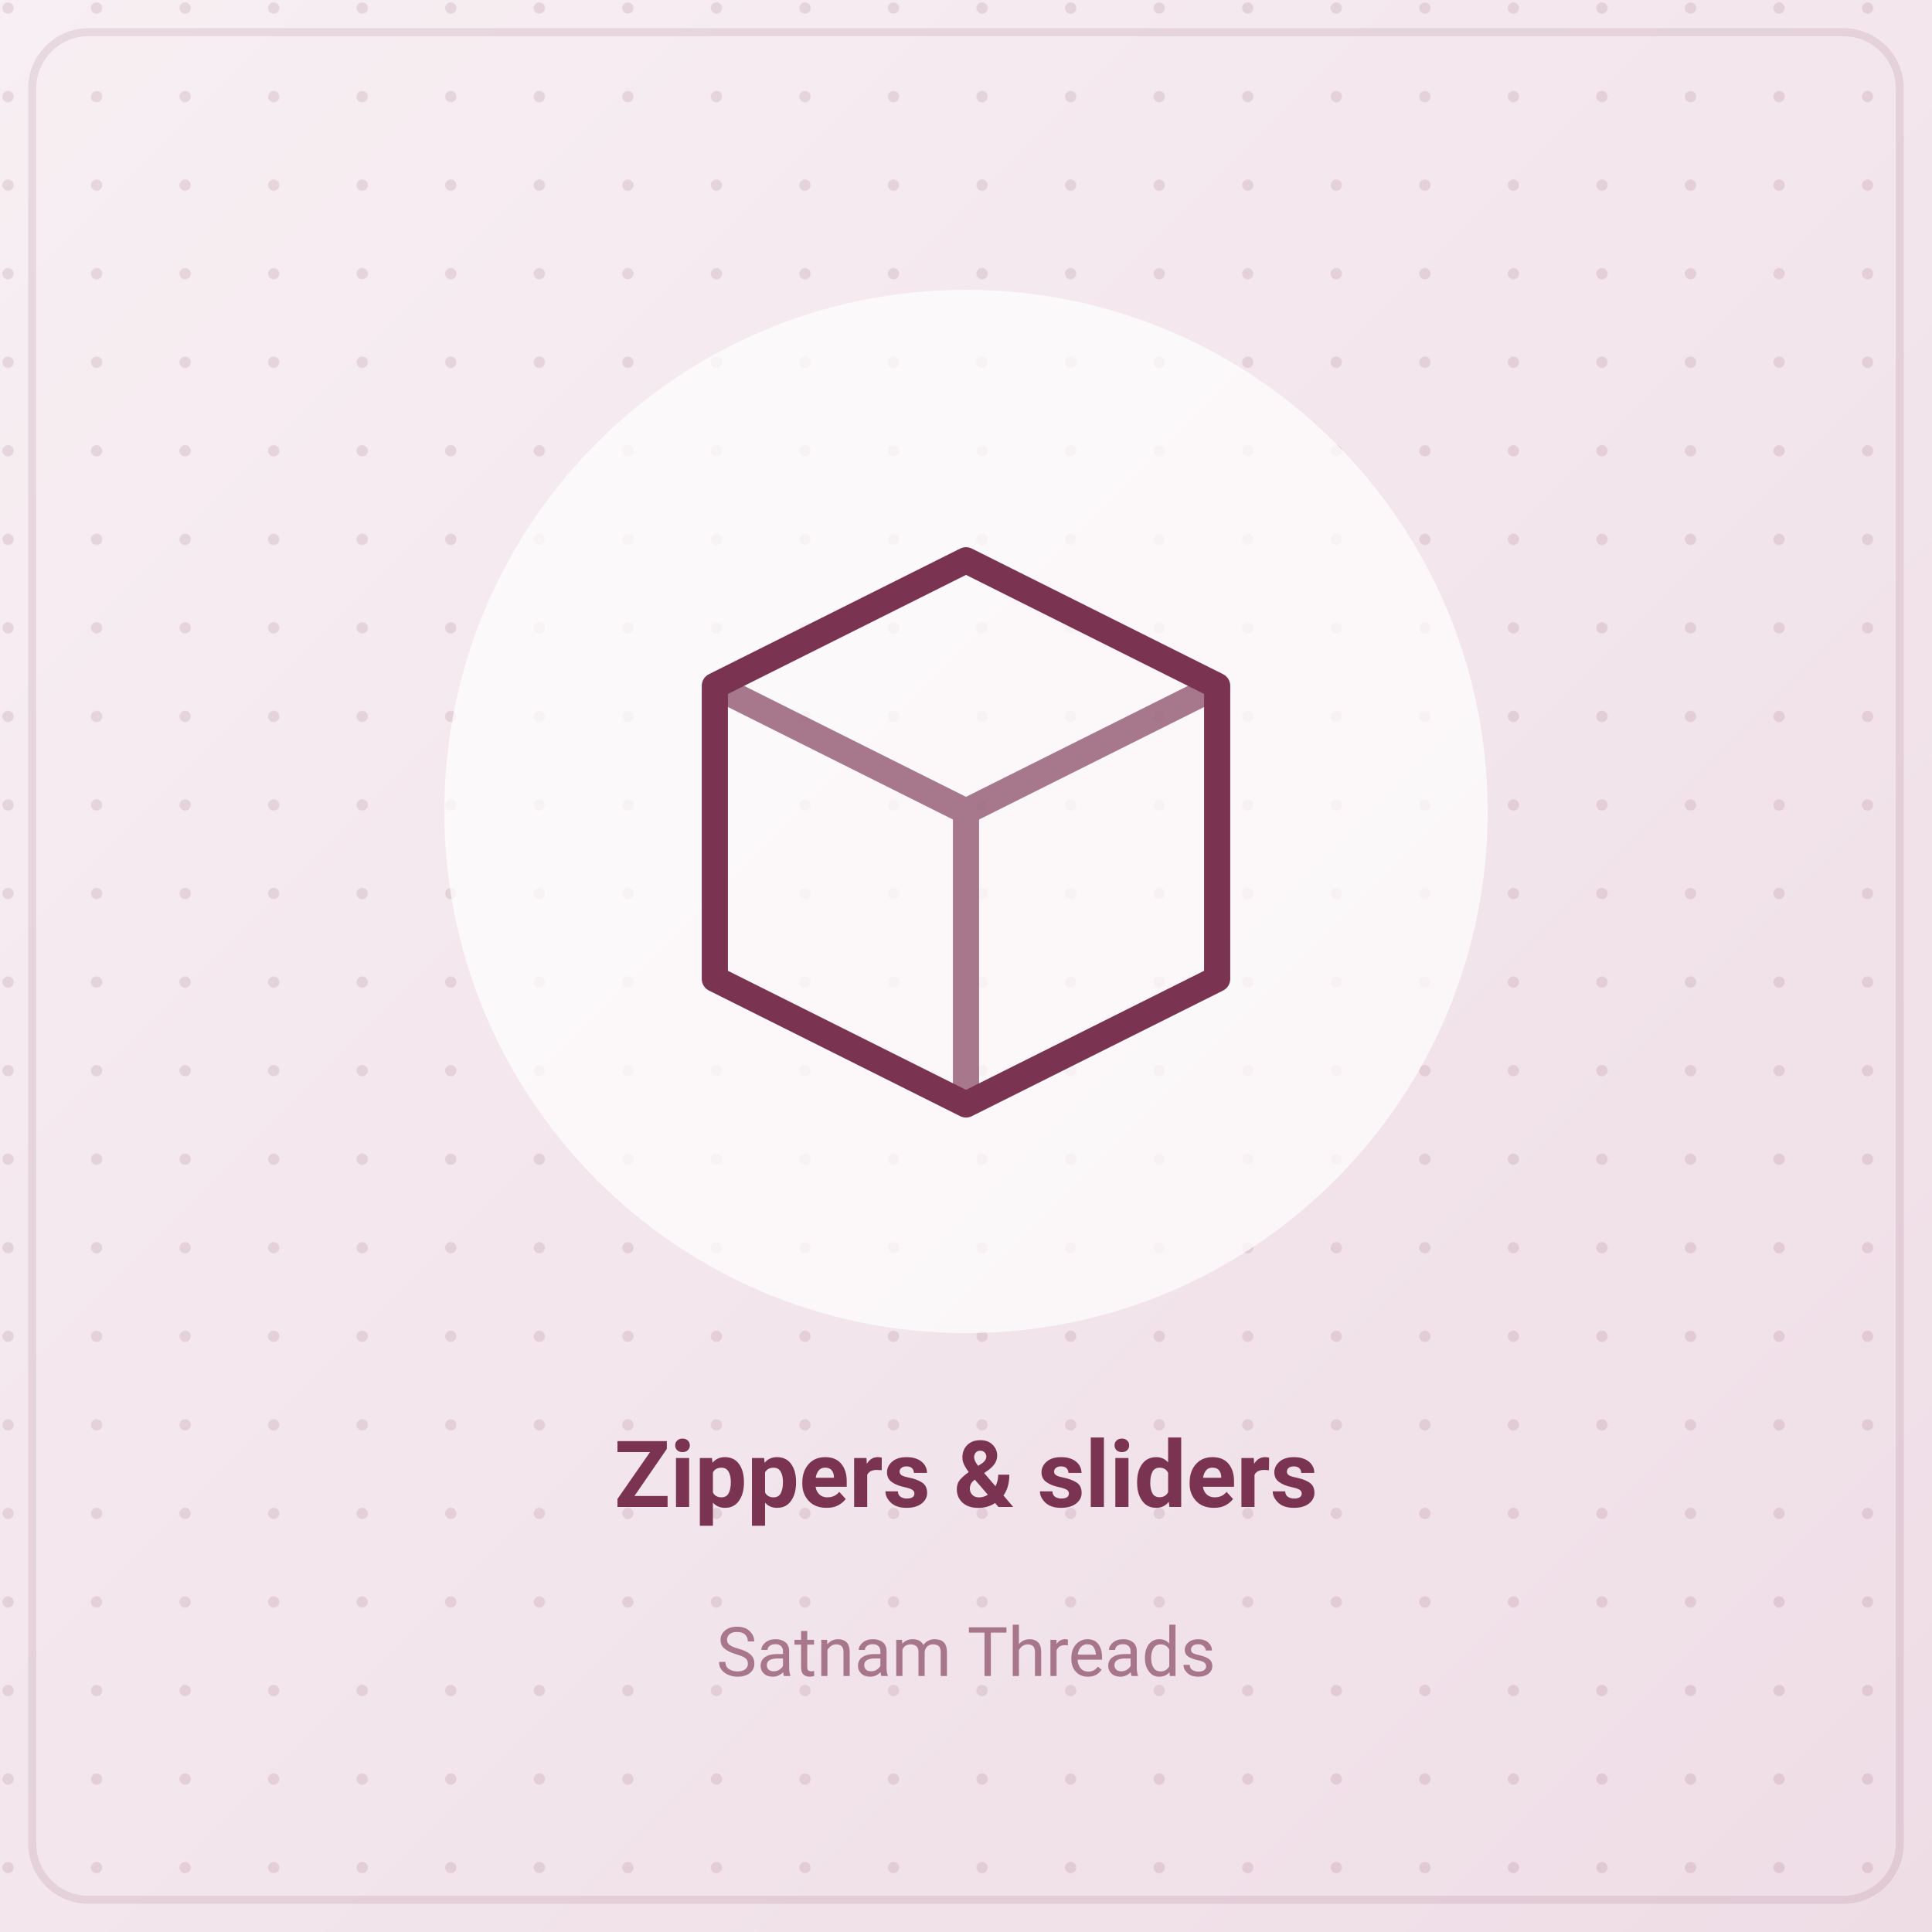
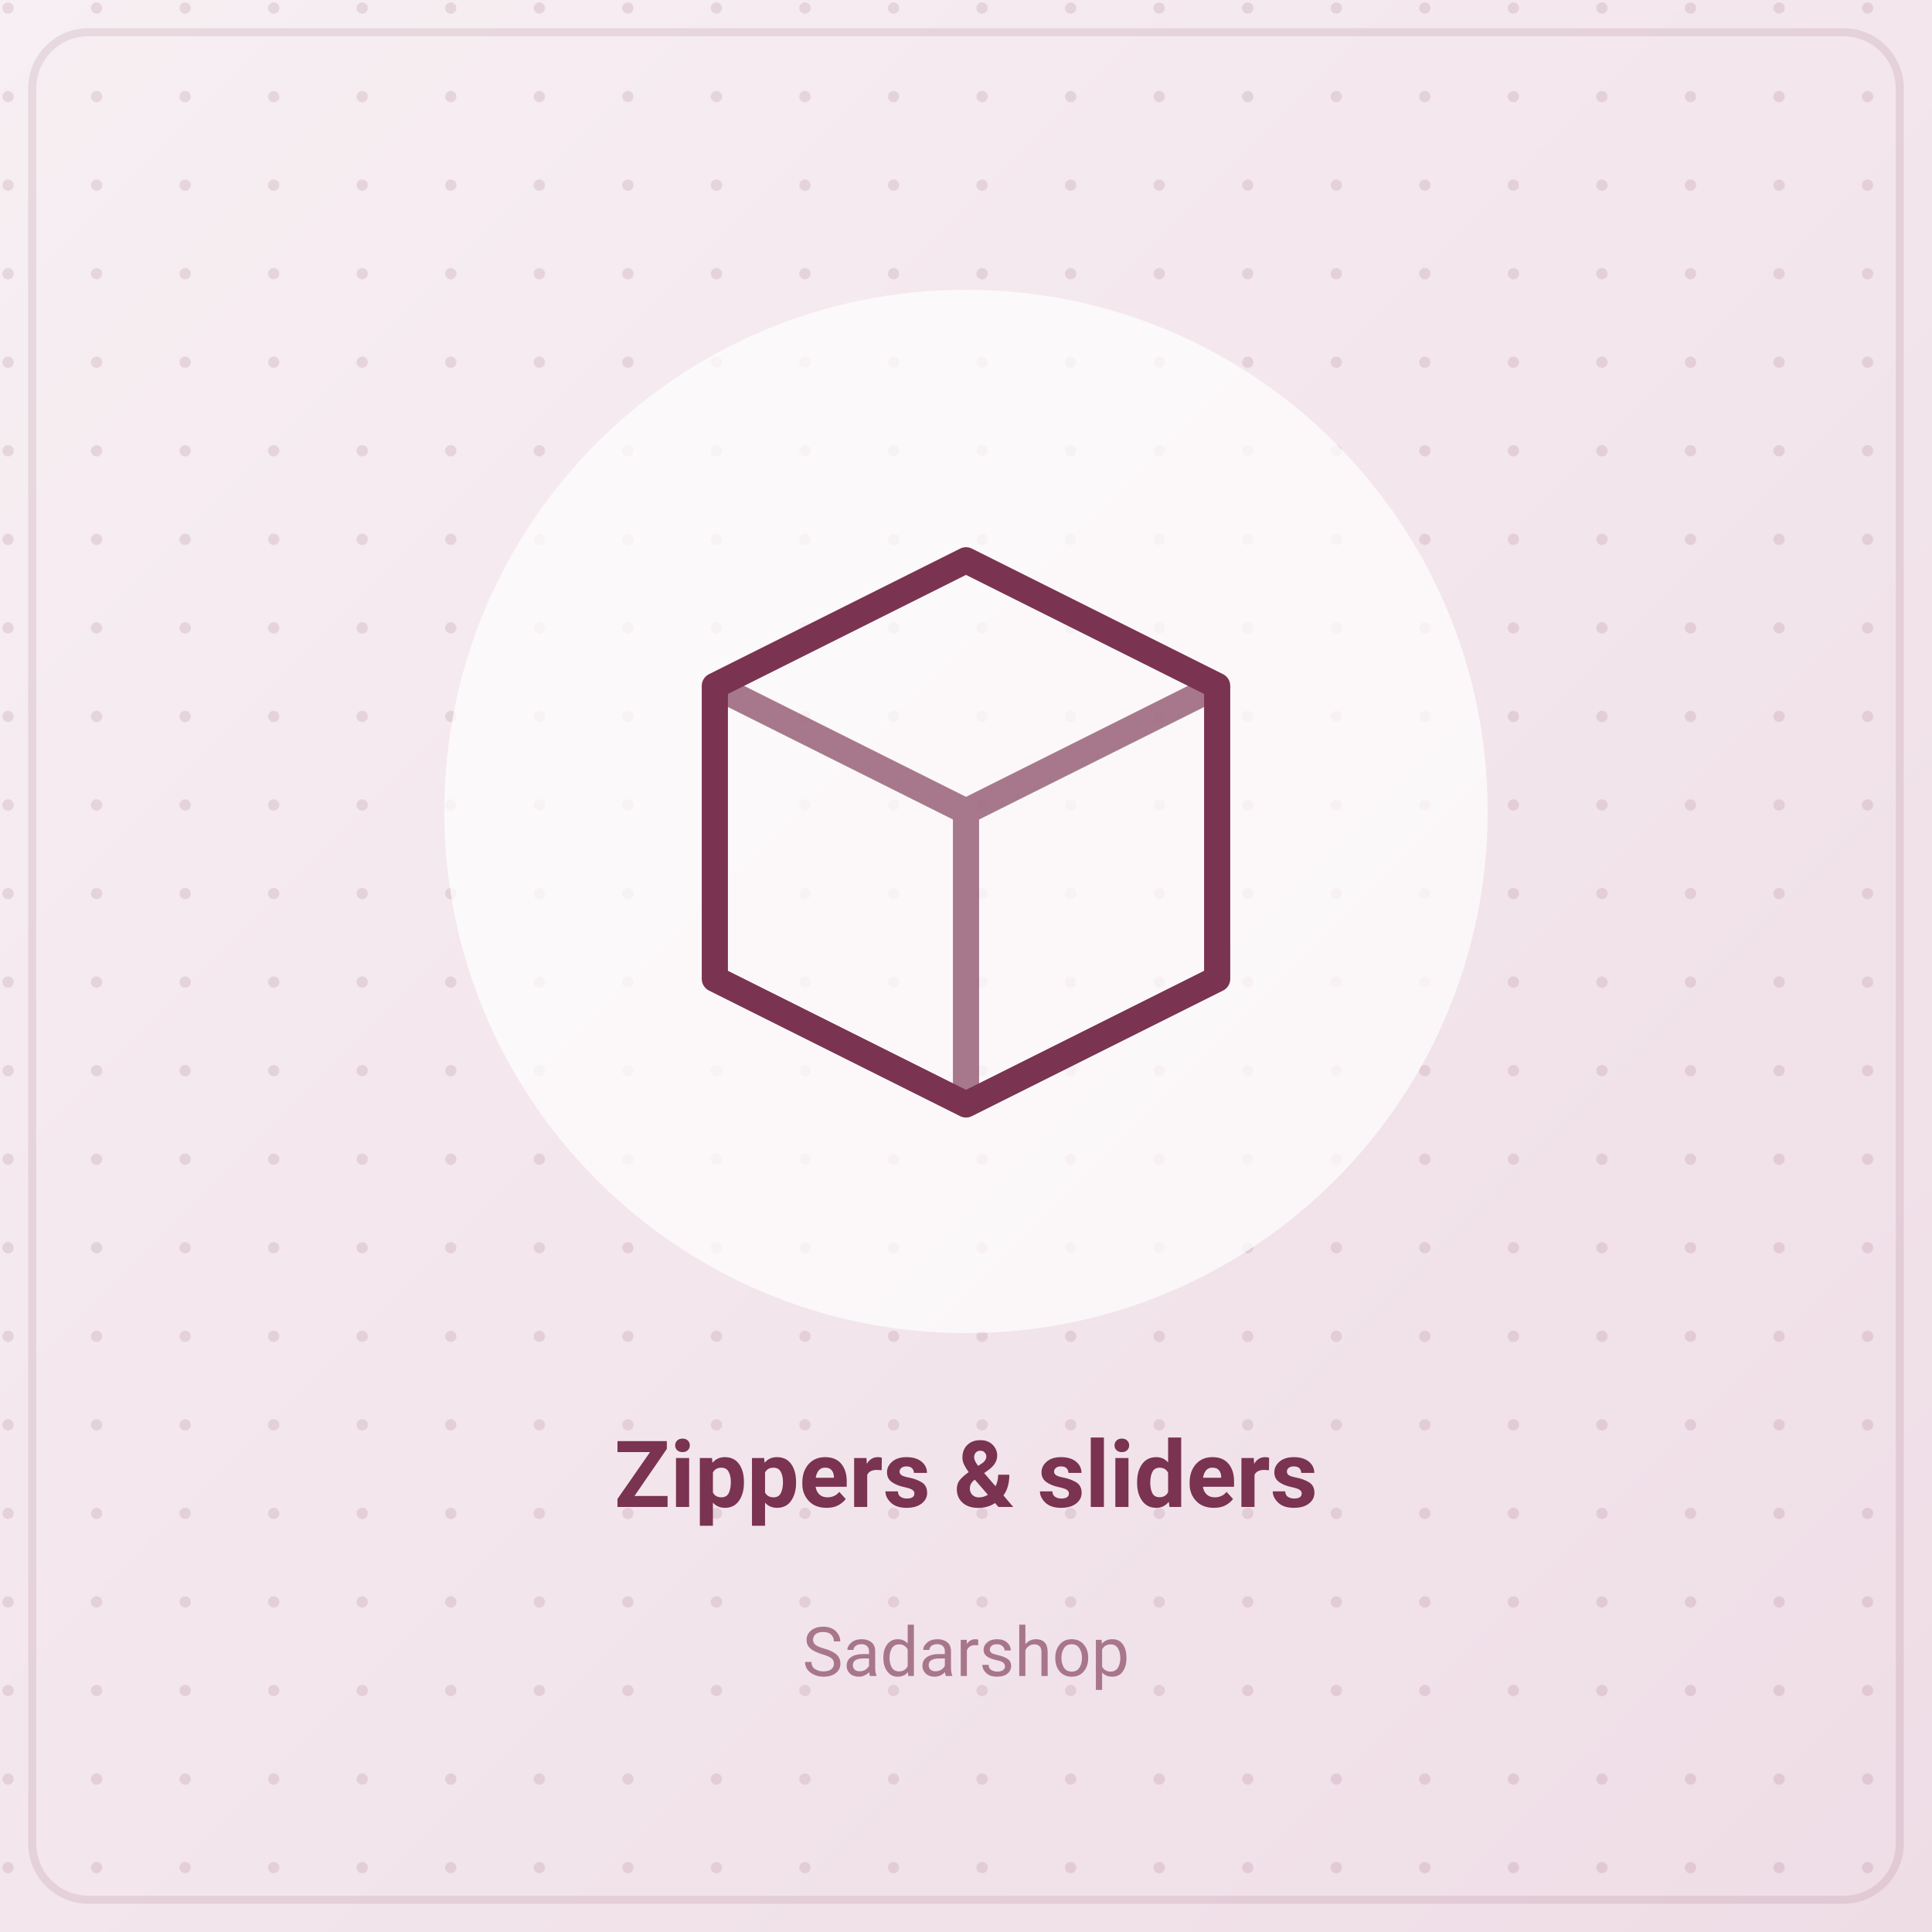
<svg xmlns="http://www.w3.org/2000/svg" viewBox="0 0 480 480" width="480" height="480" role="img" aria-label="Zippers &amp; sliders">
  <defs>
    <linearGradient id="bg" x1="0" y1="0" x2="1" y2="1">
      <stop offset="0" stop-color="#F7EFF3" />
      <stop offset="1" stop-color="#EFDDE6" />
    </linearGradient>
    <pattern id="dots" width="22" height="22" patternUnits="userSpaceOnUse">
      <circle cx="2" cy="2" r="1.4" fill="#7A3350" opacity=".13" />
    </pattern>
  </defs>
  <rect width="480" height="480" fill="url(#bg)" />
  <rect width="480" height="480" fill="url(#dots)" />
  <circle cx="240" cy="201.6" r="129.6" fill="#fff" opacity=".72" />
  <g transform="translate(110 71.6) scale(1.3)" color="#7A3350">
    <g stroke="currentColor" stroke-width="5" fill="none" stroke-linejoin="round">
      <path d="M100 52l48 24v56l-48 24-48-24V76z" />
      <path d="M52 76l48 24 48-24M100 100v56" opacity=".65" />
    </g>
  </g>
  <g font-family="ui-sans-serif,-apple-system,Segoe UI,Roboto,Helvetica,Arial,sans-serif" text-anchor="middle" fill="#7A3350">
    <text x="240" y="374.4" font-size="23" font-weight="600">Zippers &amp; sliders</text>
-     <text x="240" y="416.4" font-size="17" opacity=".62">Satnam Threads</text>
+     <text x="240" y="416.4" font-size="17" opacity=".62">Sadarshop</text>
  </g>
  <rect x="8" y="8" width="464" height="464" fill="none" stroke="#7A3350" stroke-opacity=".12" stroke-width="2" rx="14" />
</svg>
